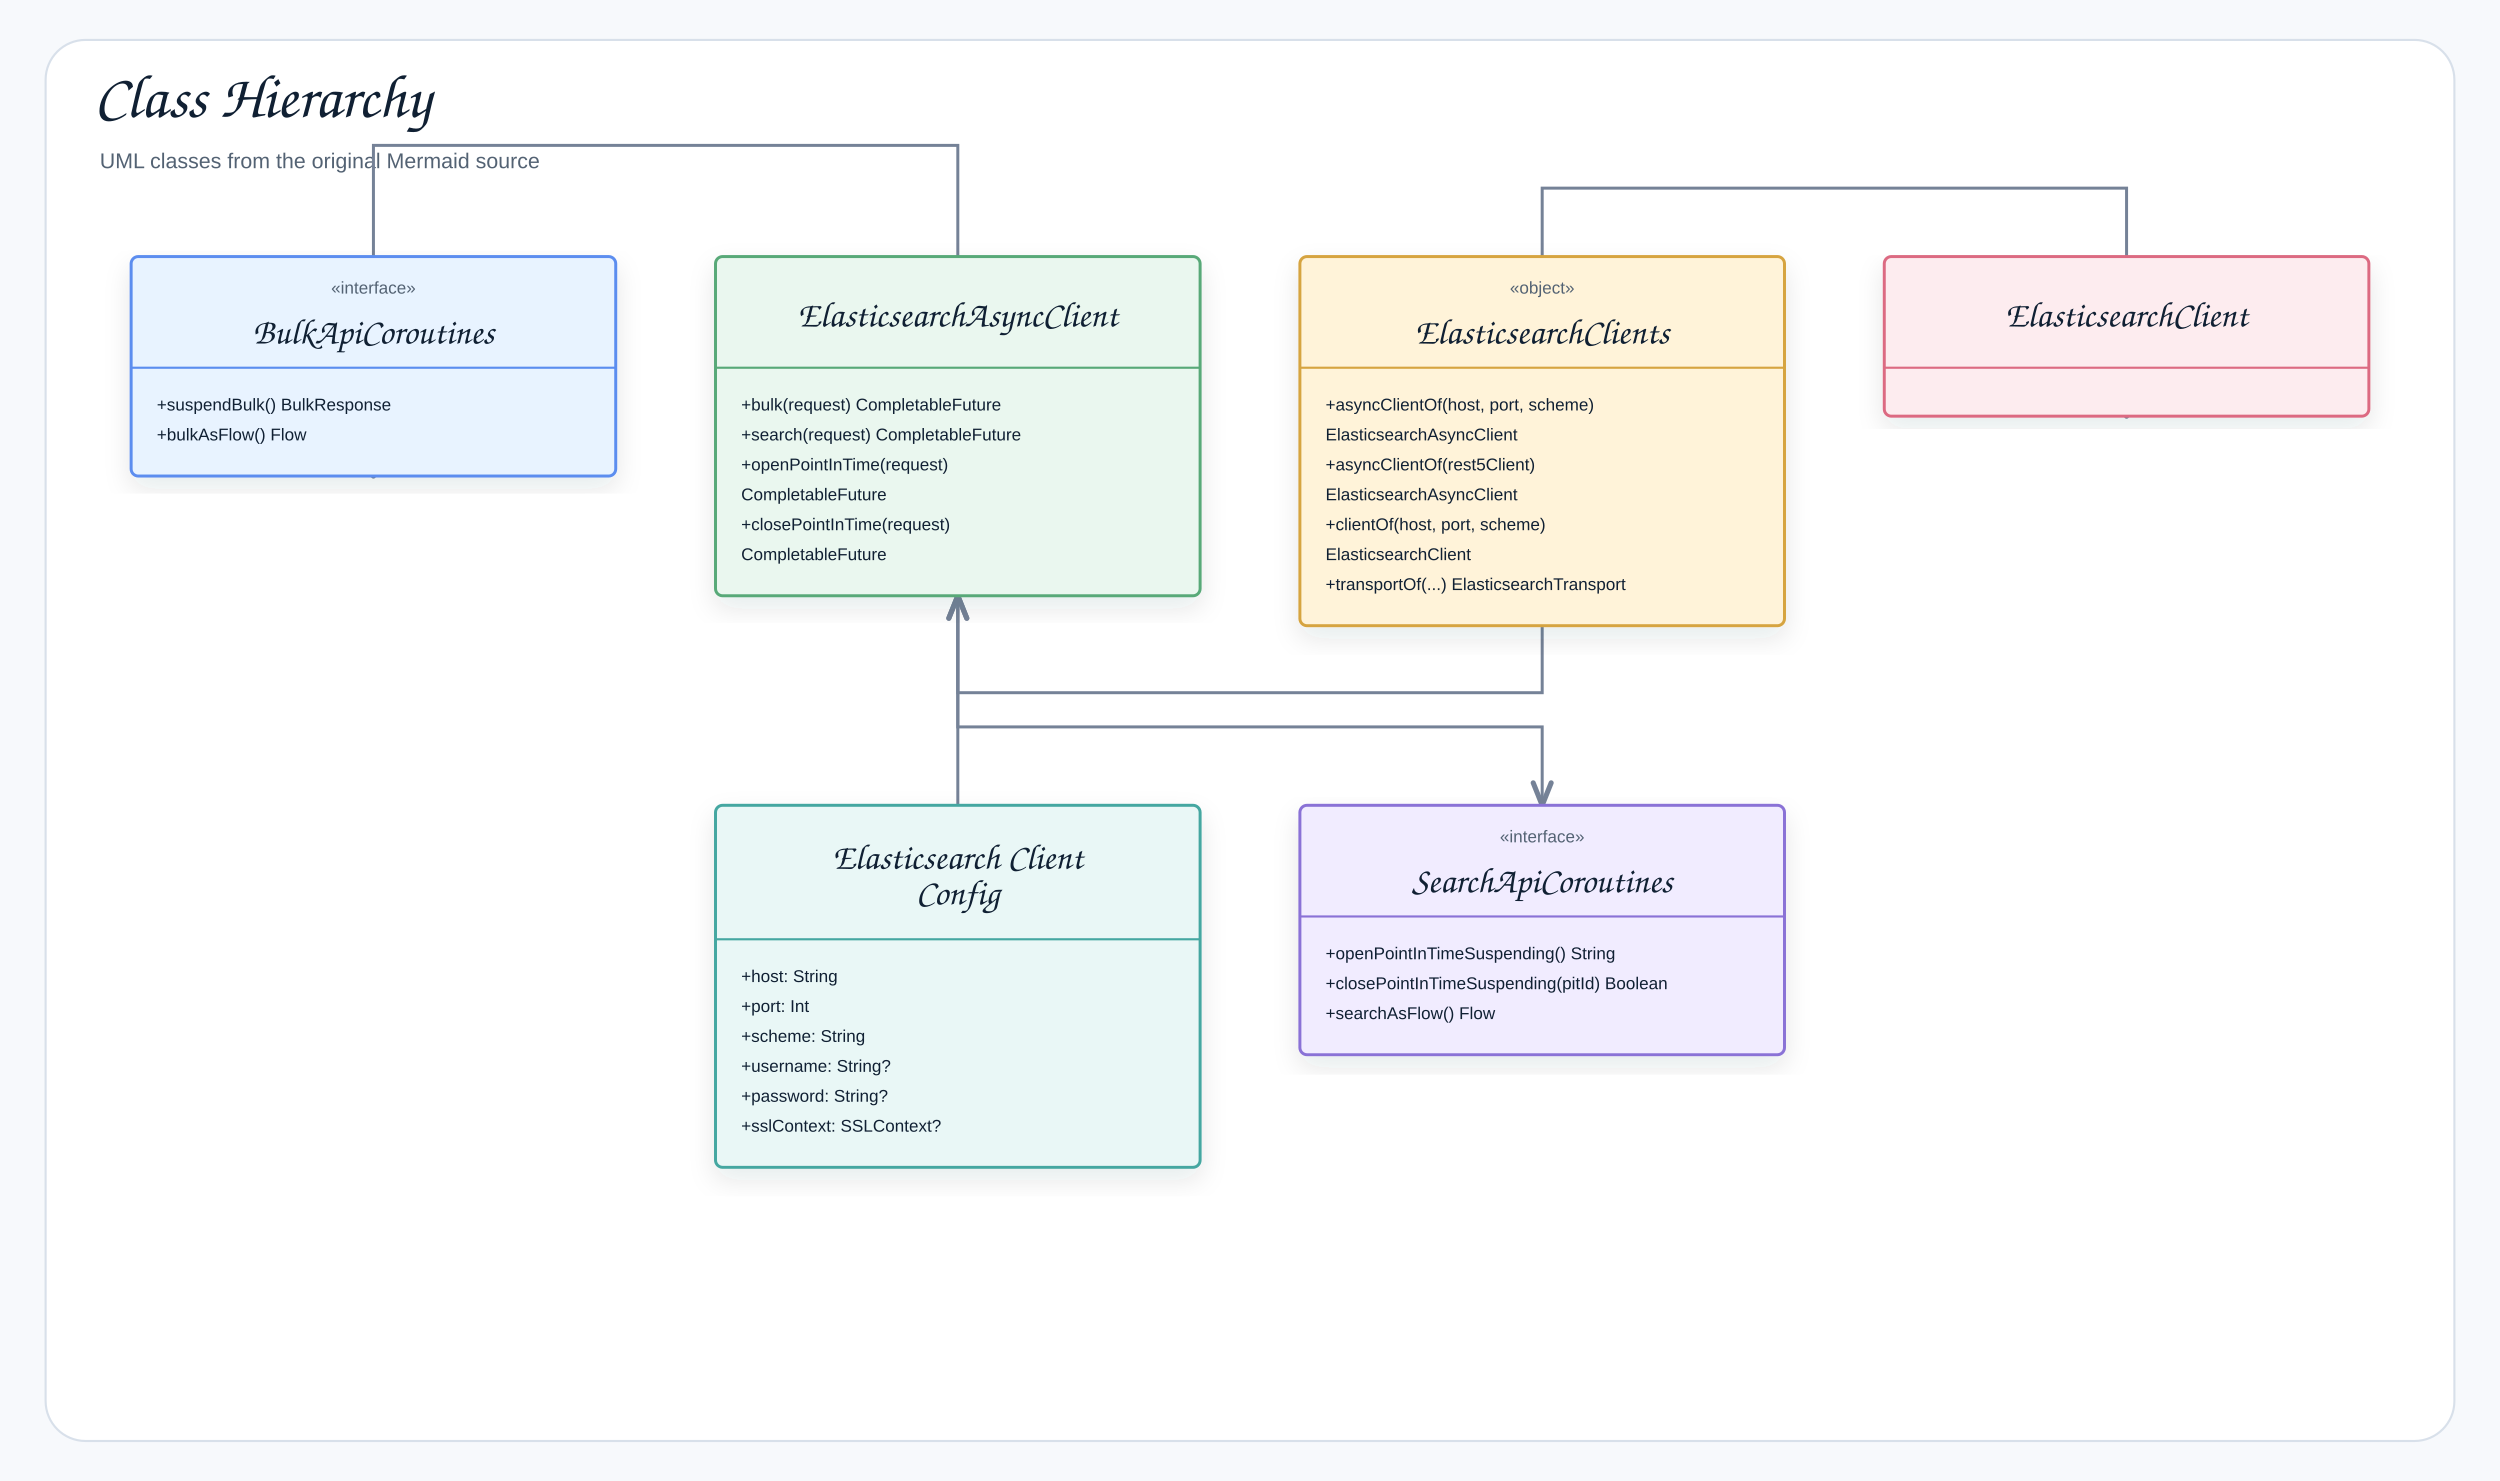
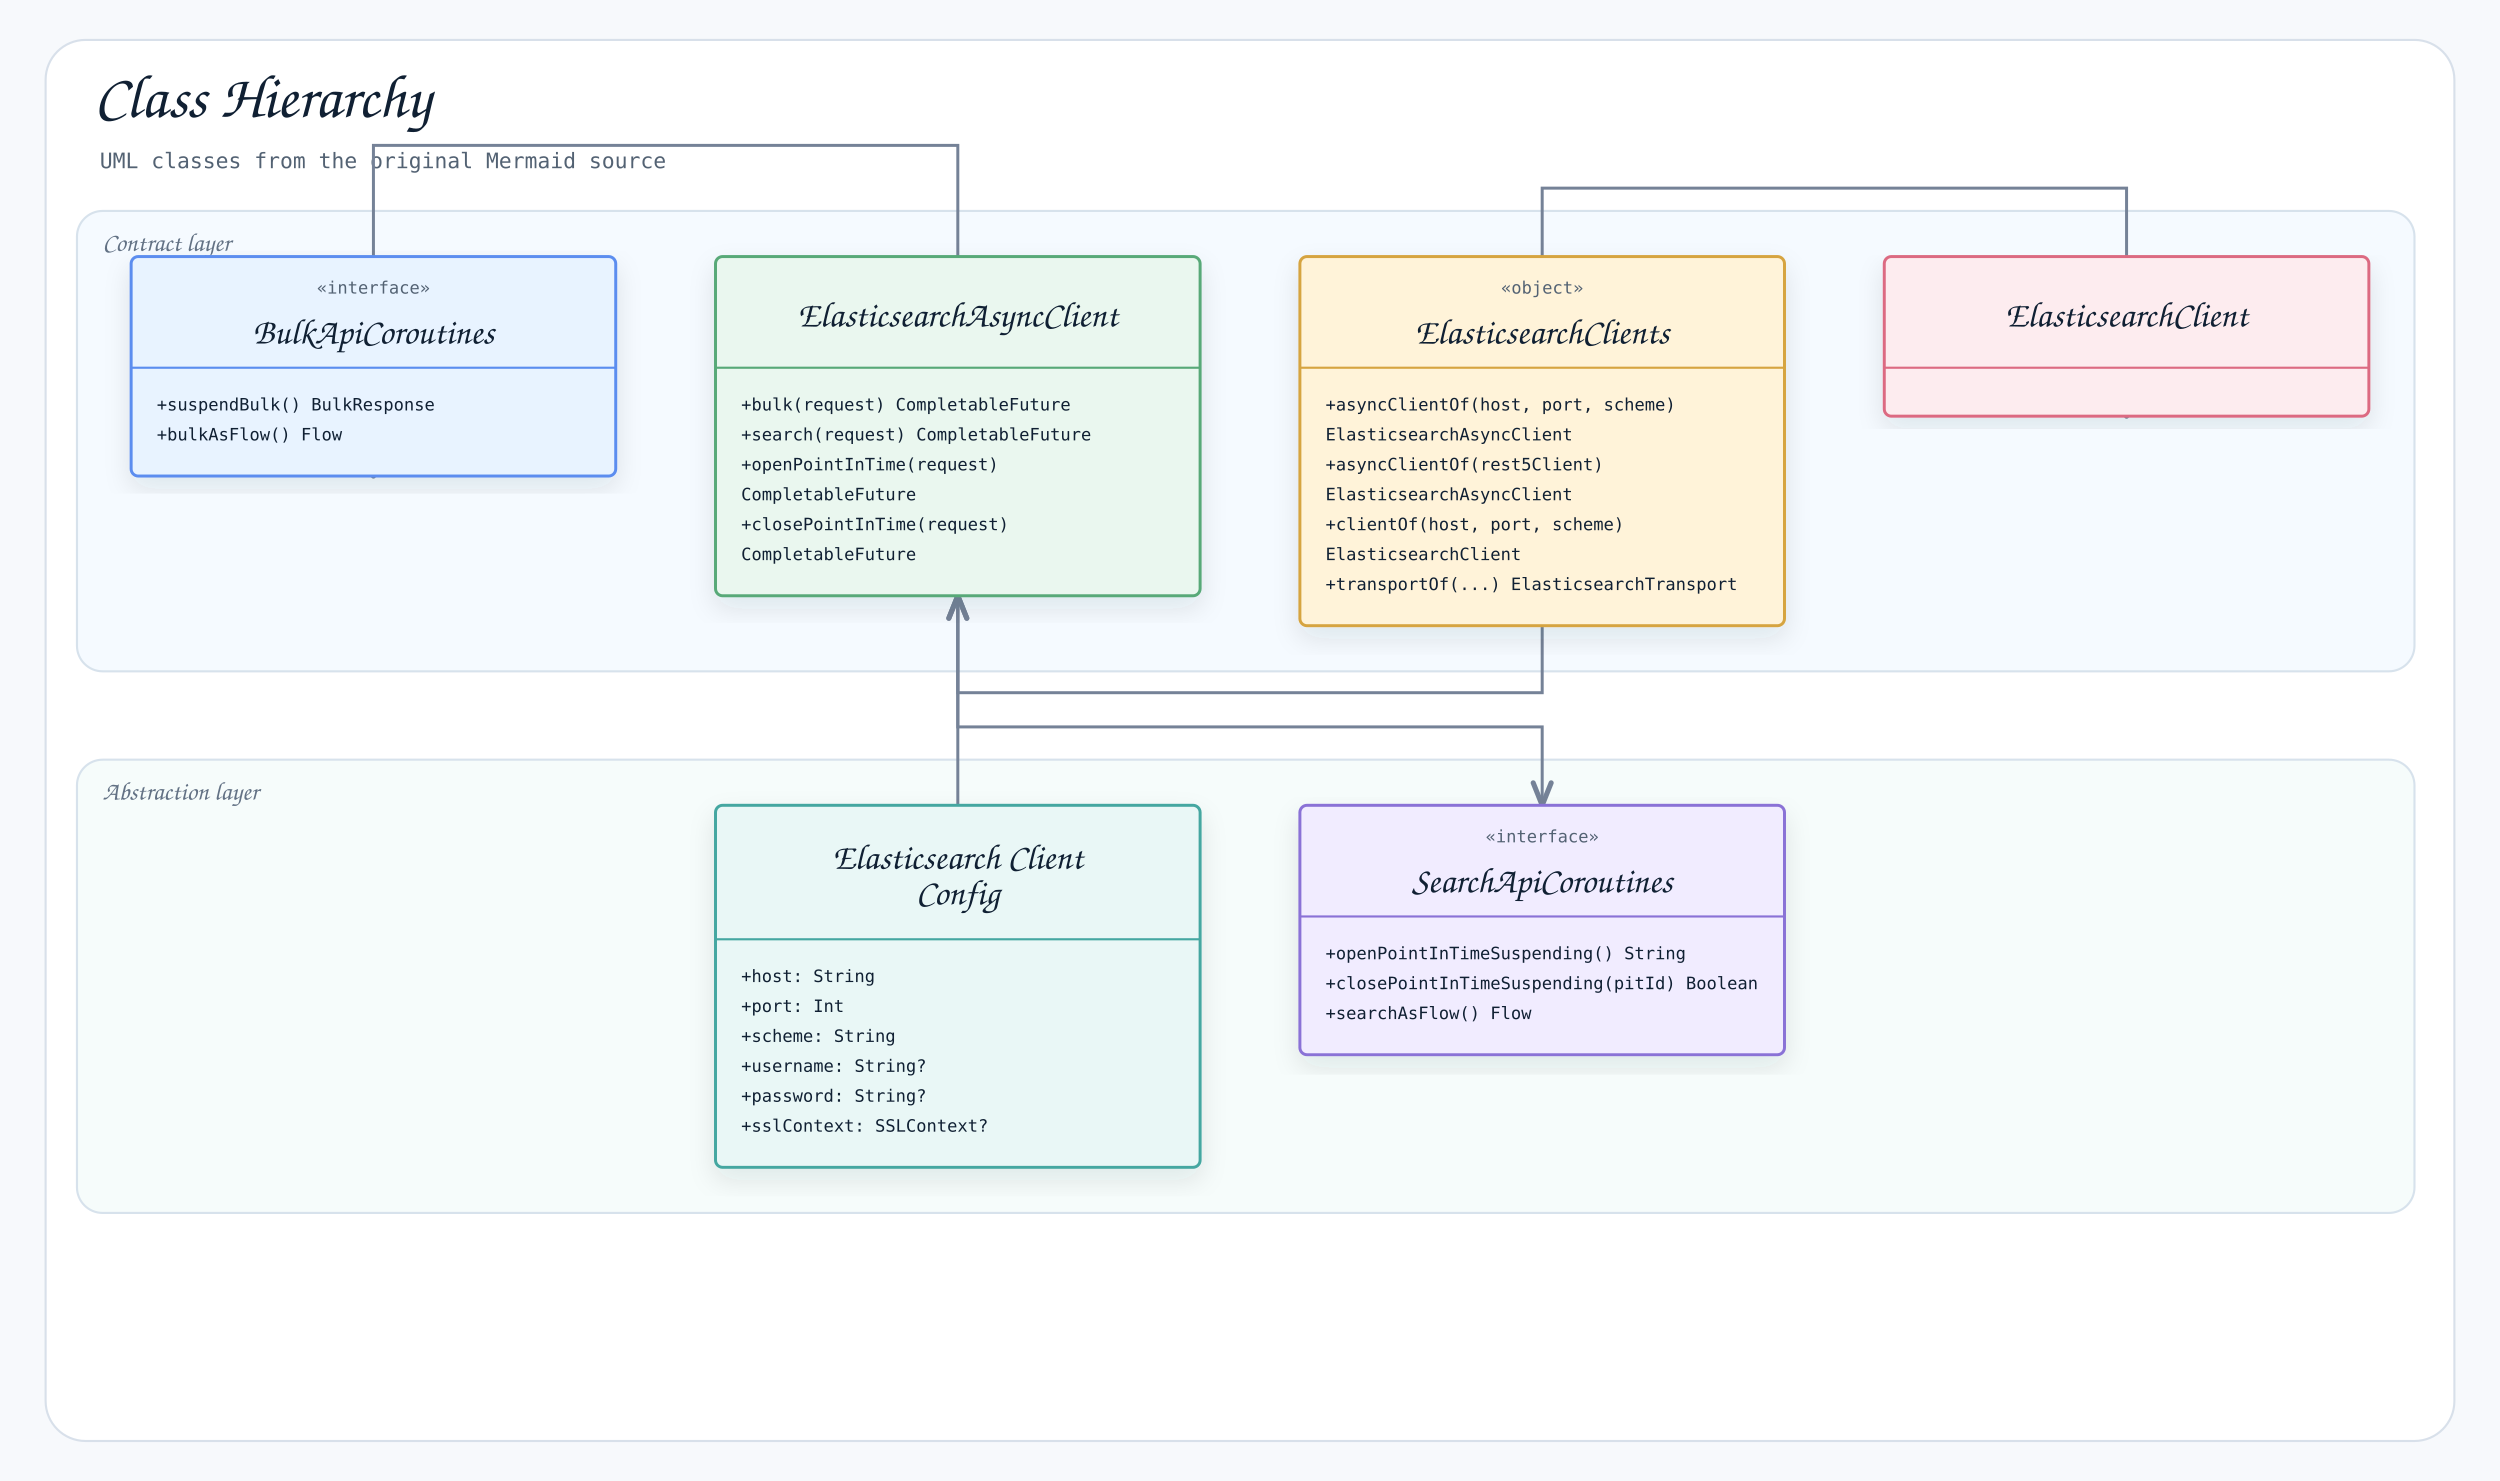
<svg xmlns="http://www.w3.org/2000/svg" width="1754" height="1039" viewBox="0 0 1754 1039" role="img" aria-label="Class Hierarchy">
  <defs>
    <filter id="shadow" x="-8%" y="-8%" width="116%" height="116%">
      <feDropShadow dx="0" dy="8" stdDeviation="9" flood-color="#1f2937" flood-opacity="0.10" />
    </filter>
    <marker id="openArrow" markerWidth="10" markerHeight="8" refX="8.5" refY="4" orient="auto" markerUnits="strokeWidth">
      <path d="M 1 1 L 8.5 4 L 1 7" fill="none" stroke="#758297" stroke-width="1.7" stroke-linecap="round" stroke-linejoin="round" />
    </marker>
    <marker id="inherit" markerWidth="11" markerHeight="10" refX="9.5" refY="5" orient="auto" markerUnits="strokeWidth">
      <path d="M 0.5 1 L 9.5 5 L 0.5 9 Z" fill="#ffffff" stroke="#758297" stroke-width="1.7" />
    </marker>
    <style>
    .canvas{fill:#f7f9fc}.frame{fill:#fff;stroke:#d8e0ea;stroke-width:1.5}
-     .title{font-family:"Architects Daughter","Comic Sans MS","Comic Sans",cursive;font-size:43px;font-weight:400;fill:#102033}
-     .subtitle{font-family:"Comic Sans MS","Comic Sans","Comic Neue",Arial,sans-serif;font-size:15px;font-weight:400;fill:#536273}
-     .label{font-family:"Architects Daughter","Comic Sans MS","Comic Sans",cursive;font-size:25px;font-weight:400;fill:#102033}
-     .smallLabel{font-family:"Architects Daughter","Comic Sans MS","Comic Sans",cursive;font-size:21px;font-weight:400;fill:#102033}
-     .mono{font-family:"Comic Sans MS","Comic Sans","Comic Neue",Arial,sans-serif;font-size:12px;font-weight:400;fill:#102033}
-     .small{font-family:"Comic Sans MS","Comic Sans","Comic Neue",Arial,sans-serif;font-size:12px;font-weight:400;fill:#536273}
-     .strong{font-family:"Comic Sans MS","Comic Sans","Comic Neue",Arial,sans-serif;font-size:13px;font-weight:400;fill:#102033}
+     .title{font-family:"Architects Daughter","Comic Mono","Comic Sans MS","Comic Sans",cursive;font-size:43px;font-weight:400;fill:#102033}
+     .subtitle{font-family:"Comic Mono","Comic Sans MS","Comic Sans",monospace;font-size:15px;font-weight:400;fill:#536273}
+     .label{font-family:"Architects Daughter","Comic Mono","Comic Sans MS","Comic Sans",cursive;font-size:25px;font-weight:400;fill:#102033}
+     .smallLabel{font-family:"Architects Daughter","Comic Mono","Comic Sans MS","Comic Sans",cursive;font-size:21px;font-weight:400;fill:#102033}
+     .mono{font-family:"Comic Mono","Comic Sans MS","Comic Sans",monospace;font-size:12px;font-weight:400;fill:#102033}
+     .small{font-family:"Comic Mono","Comic Sans MS","Comic Sans",monospace;font-size:12px;font-weight:400;fill:#536273}
+     .strong{font-family:"Comic Mono","Comic Sans MS","Comic Sans",monospace;font-size:13px;font-weight:400;fill:#102033}
    .card{stroke-width:2.1;filter:url(#shadow)}.compartment{stroke-width:1.5;fill:none}
    .line{stroke:#758297;stroke-width:2.1;fill:none;marker-end:url(#openArrow)}
    .plainLine{stroke:#758297;stroke-width:2.1;fill:none}
    .dashed{stroke:#758297;stroke-width:2.1;stroke-dasharray:7 6;fill:none;marker-end:url(#openArrow)}
    .inheritLine{stroke:#758297;stroke-width:2.2;fill:none;marker-end:url(#inherit)}
    .implLine{stroke:#758297;stroke-width:2.2;stroke-dasharray:8 7;fill:none;marker-end:url(#inherit)}
-   </style>
+ 
+       /* README_LAYER_BANDS:START */
+       .readmeLayerBand{fill-opacity:.42;stroke:#D7E2EC;stroke-width:1.5}
+       .readmeLayerLabel{font-family:"Architects Daughter","Comic Mono","Comic Sans MS","Comic Sans",cursive;font-size:18px;fill:#627184;font-weight:400}
+       /* README_LAYER_BANDS:END */
+     </style>
  </defs>
  <rect class="canvas" width="1754" height="1039" />
  <rect class="frame" x="32" y="28" width="1690" height="983" rx="28" />
  <text class="title" x="66" y="82">Class Hierarchy</text>
  <text class="subtitle" x="70" y="118">UML classes from the original Mermaid source</text>
+   <g id="readme-layer-bands">
+     <g id="readme-layer-1">
+       <rect class="readmeLayerBand" x="54" y="148" width="1640" height="323" rx="18" fill="#E8F3FF" />
+       <text class="readmeLayerLabel" x="72" y="176">Contract layer</text>
+     </g>
+     <g id="readme-layer-2">
+       <rect class="readmeLayerBand" x="54" y="533" width="1640" height="318" rx="18" fill="#E9F7F6" />
+       <text class="readmeLayerLabel" x="72" y="561">Abstraction layer</text>
+     </g>
+   </g>
  <path class="line" d="M672 180 L672 102 L262 102 L262 334" />
  <path class="line" d="M672 418 L672 510 L1082 510 L1082 565" />
  <path class="line" d="M672 565 L672 418" />
  <path class="line" d="M1082 180 L1082 132 L1492 132 L1492 292" />
  <path class="line" d="M1082 180 L1082 486 L672 486 L672 418" />
  <g transform="translate(92,180)">
    <rect class="card" x="0" y="0" width="340" height="154" rx="5" fill="#E8F3FF" stroke="#5B8DEF" />
    <line class="compartment" x1="0" y1="78" x2="340" y2="78" stroke="#5B8DEF" />
    <text class="small" x="170" y="26" text-anchor="middle">«interface»</text>
    <text class="label" x="170" y="61" text-anchor="middle">BulkApiCoroutines</text>
    <text class="mono" x="18" y="108">+suspendBulk() BulkResponse</text>
    <text class="mono" x="18" y="129">+bulkAsFlow() Flow</text>
  </g>
  <g transform="translate(502,180)">
    <rect class="card" x="0" y="0" width="340" height="238" rx="5" fill="#EAF7EF" stroke="#58A978" />
    <line class="compartment" x1="0" y1="78" x2="340" y2="78" stroke="#58A978" />
    <text class="label" x="170" y="49" text-anchor="middle">ElasticsearchAsyncClient</text>
    <text class="mono" x="18" y="108">+bulk(request) CompletableFuture</text>
    <text class="mono" x="18" y="129">+search(request) CompletableFuture</text>
    <text class="mono" x="18" y="150">+openPointInTime(request)</text>
    <text class="mono" x="18" y="171">CompletableFuture</text>
    <text class="mono" x="18" y="192">+closePointInTime(request)</text>
    <text class="mono" x="18" y="213">CompletableFuture</text>
  </g>
  <g transform="translate(912,180)">
    <rect class="card" x="0" y="0" width="340" height="259" rx="5" fill="#FFF3D9" stroke="#D6A441" />
    <line class="compartment" x1="0" y1="78" x2="340" y2="78" stroke="#D6A441" />
    <text class="small" x="170" y="26" text-anchor="middle">«object»</text>
    <text class="label" x="170" y="61" text-anchor="middle">ElasticsearchClients</text>
    <text class="mono" x="18" y="108">+asyncClientOf(host, port, scheme)</text>
    <text class="mono" x="18" y="129">ElasticsearchAsyncClient</text>
    <text class="mono" x="18" y="150">+asyncClientOf(rest5Client)</text>
    <text class="mono" x="18" y="171">ElasticsearchAsyncClient</text>
    <text class="mono" x="18" y="192">+clientOf(host, port, scheme)</text>
    <text class="mono" x="18" y="213">ElasticsearchClient</text>
    <text class="mono" x="18" y="234">+transportOf(...) ElasticsearchTransport</text>
  </g>
  <g transform="translate(1322,180)">
    <rect class="card" x="0" y="0" width="340" height="112" rx="5" fill="#FDECEF" stroke="#DC6B82" />
    <line class="compartment" x1="0" y1="78" x2="340" y2="78" stroke="#DC6B82" />
    <text class="label" x="170" y="49" text-anchor="middle">ElasticsearchClient</text>
  </g>
  <g transform="translate(502,565)">
    <rect class="card" x="0" y="0" width="340" height="254" rx="5" fill="#E9F7F6" stroke="#45A7A1" />
    <line class="compartment" x1="0" y1="94" x2="340" y2="94" stroke="#45A7A1" />
    <text class="label" x="170" y="44.5" text-anchor="middle">Elasticsearch Client</text>
    <text class="label" x="170" y="69.5" text-anchor="middle">Config</text>
    <text class="mono" x="18" y="124">+host: String</text>
    <text class="mono" x="18" y="145">+port: Int</text>
    <text class="mono" x="18" y="166">+scheme: String</text>
    <text class="mono" x="18" y="187">+username: String?</text>
    <text class="mono" x="18" y="208">+password: String?</text>
    <text class="mono" x="18" y="229">+sslContext: SSLContext?</text>
  </g>
  <g transform="translate(912,565)">
    <rect class="card" x="0" y="0" width="340" height="175" rx="5" fill="#F1ECFF" stroke="#8A72D6" />
    <line class="compartment" x1="0" y1="78" x2="340" y2="78" stroke="#8A72D6" />
    <text class="small" x="170" y="26" text-anchor="middle">«interface»</text>
    <text class="label" x="170" y="61" text-anchor="middle">SearchApiCoroutines</text>
    <text class="mono" x="18" y="108">+openPointInTimeSuspending() String</text>
    <text class="mono" x="18" y="129">+closePointInTimeSuspending(pitId) Boolean</text>
    <text class="mono" x="18" y="150">+searchAsFlow() Flow</text>
  </g>
</svg>
